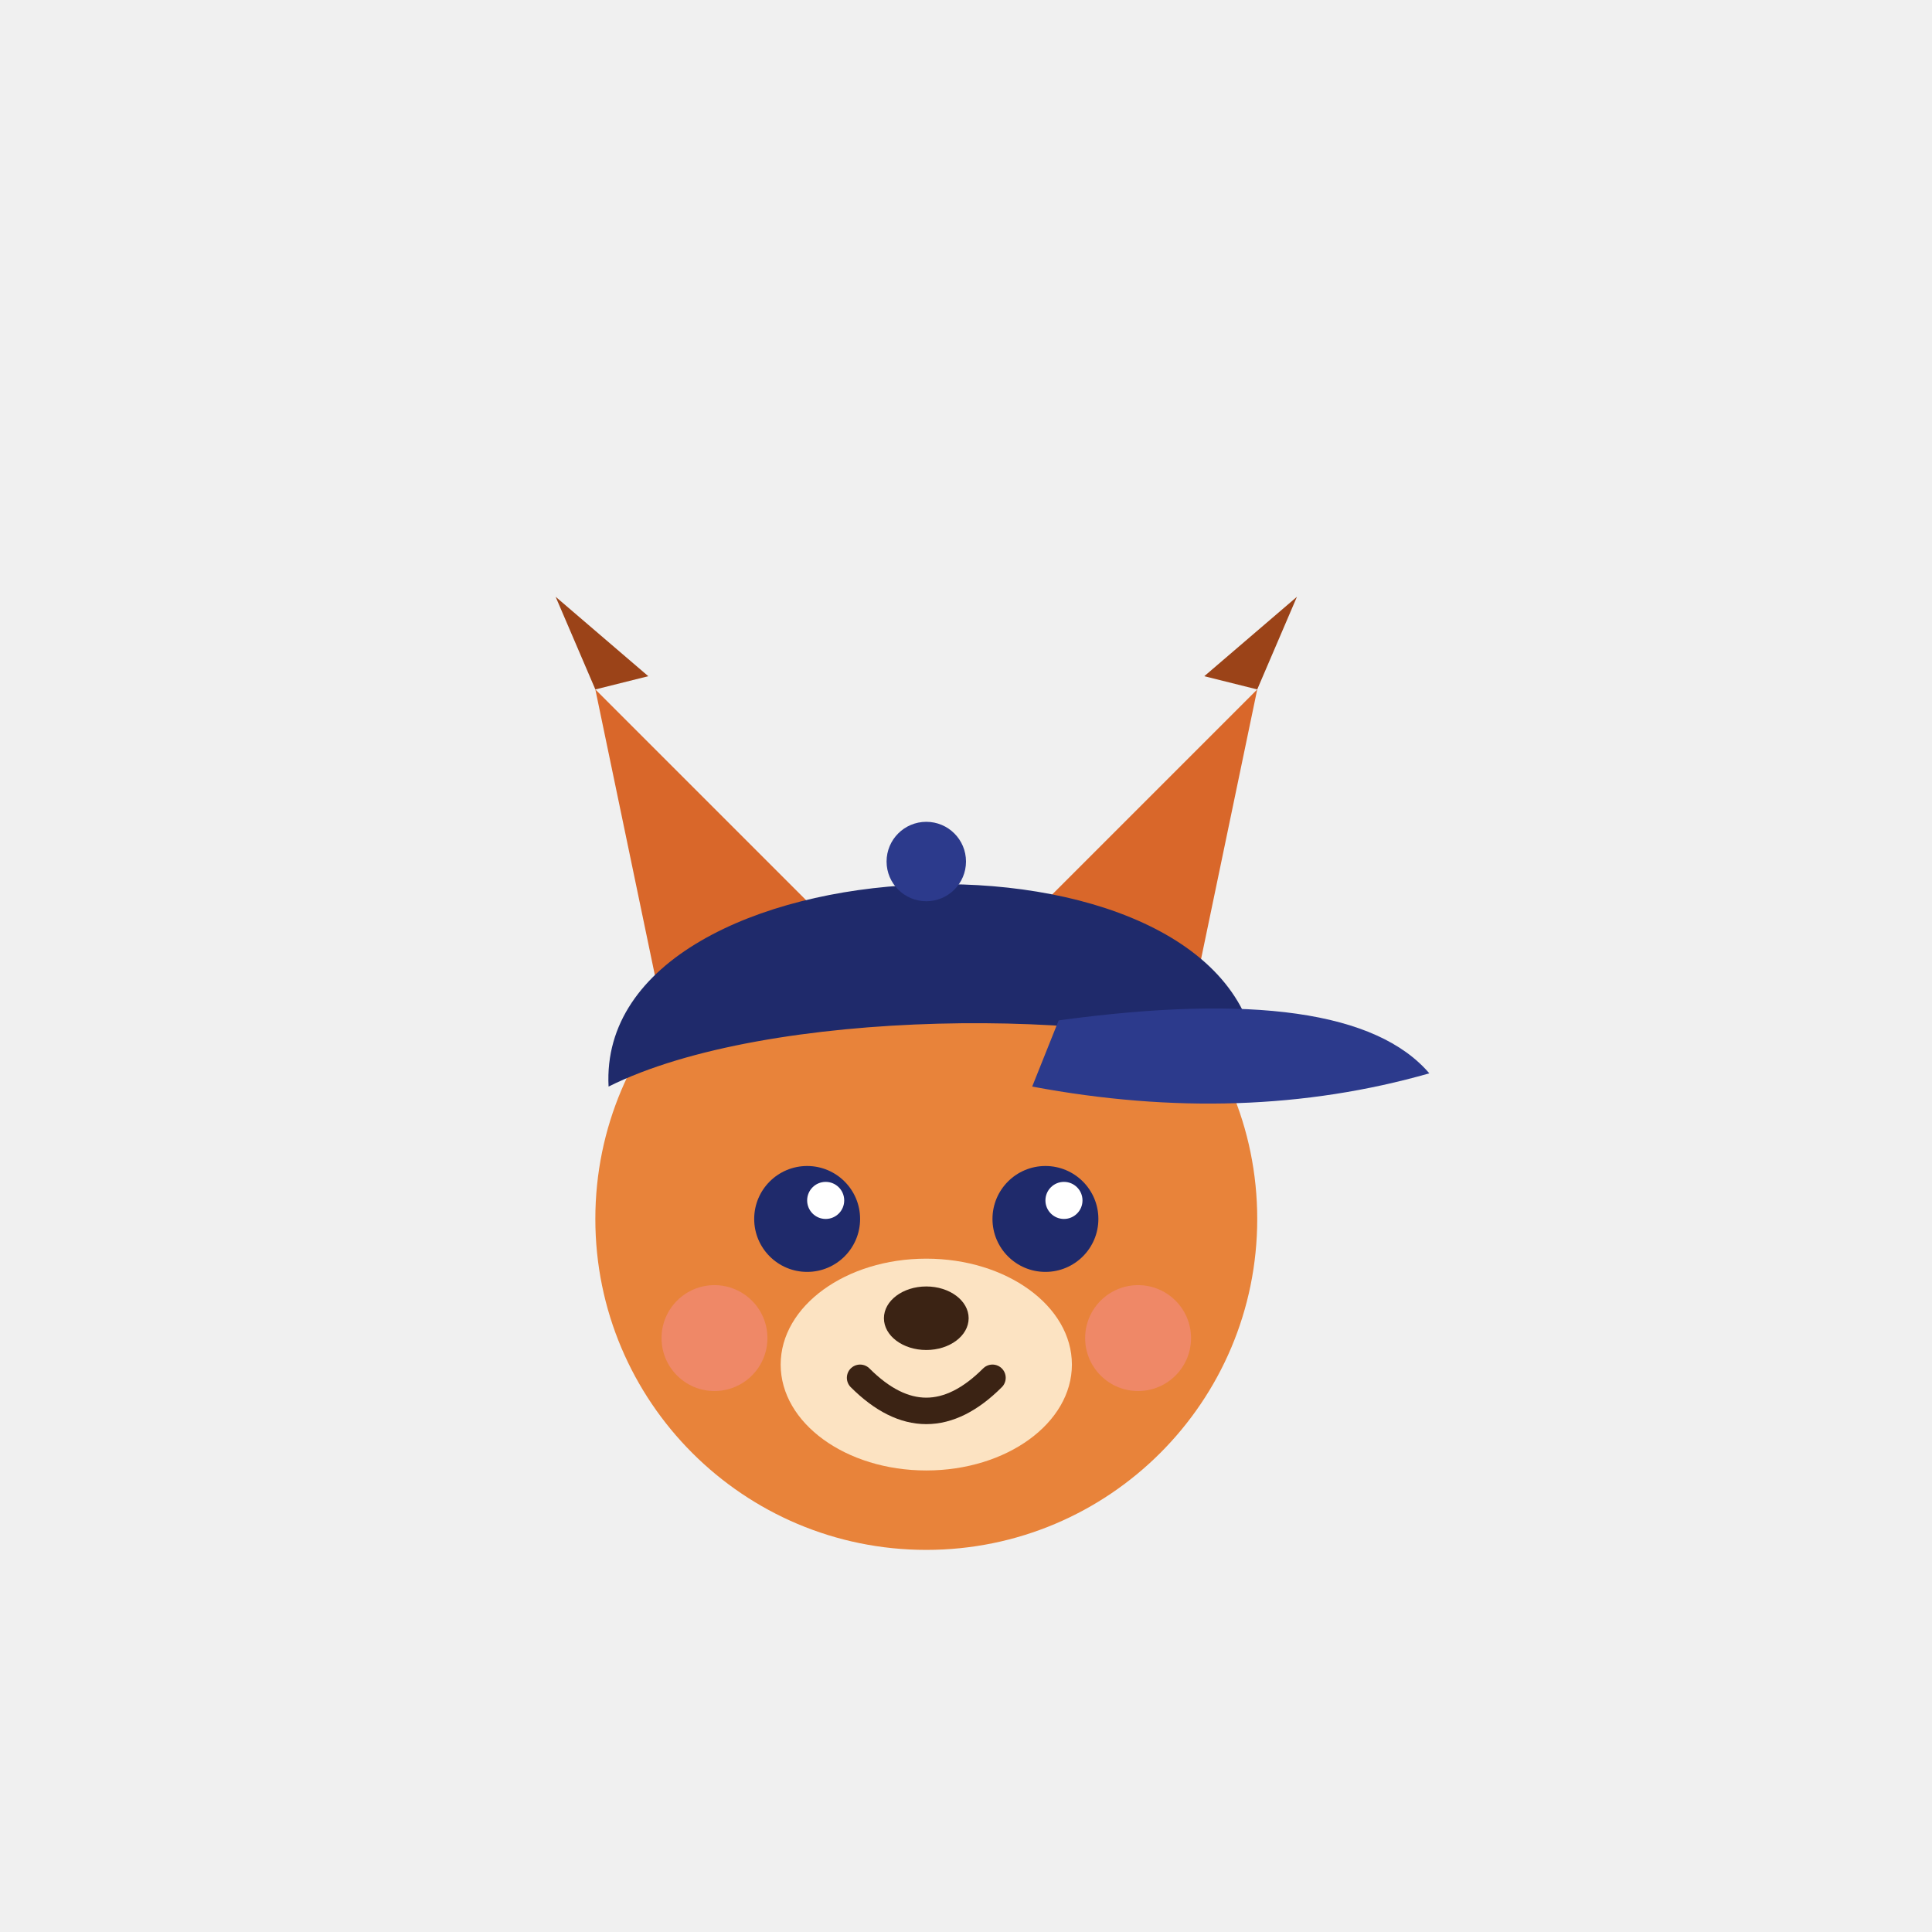
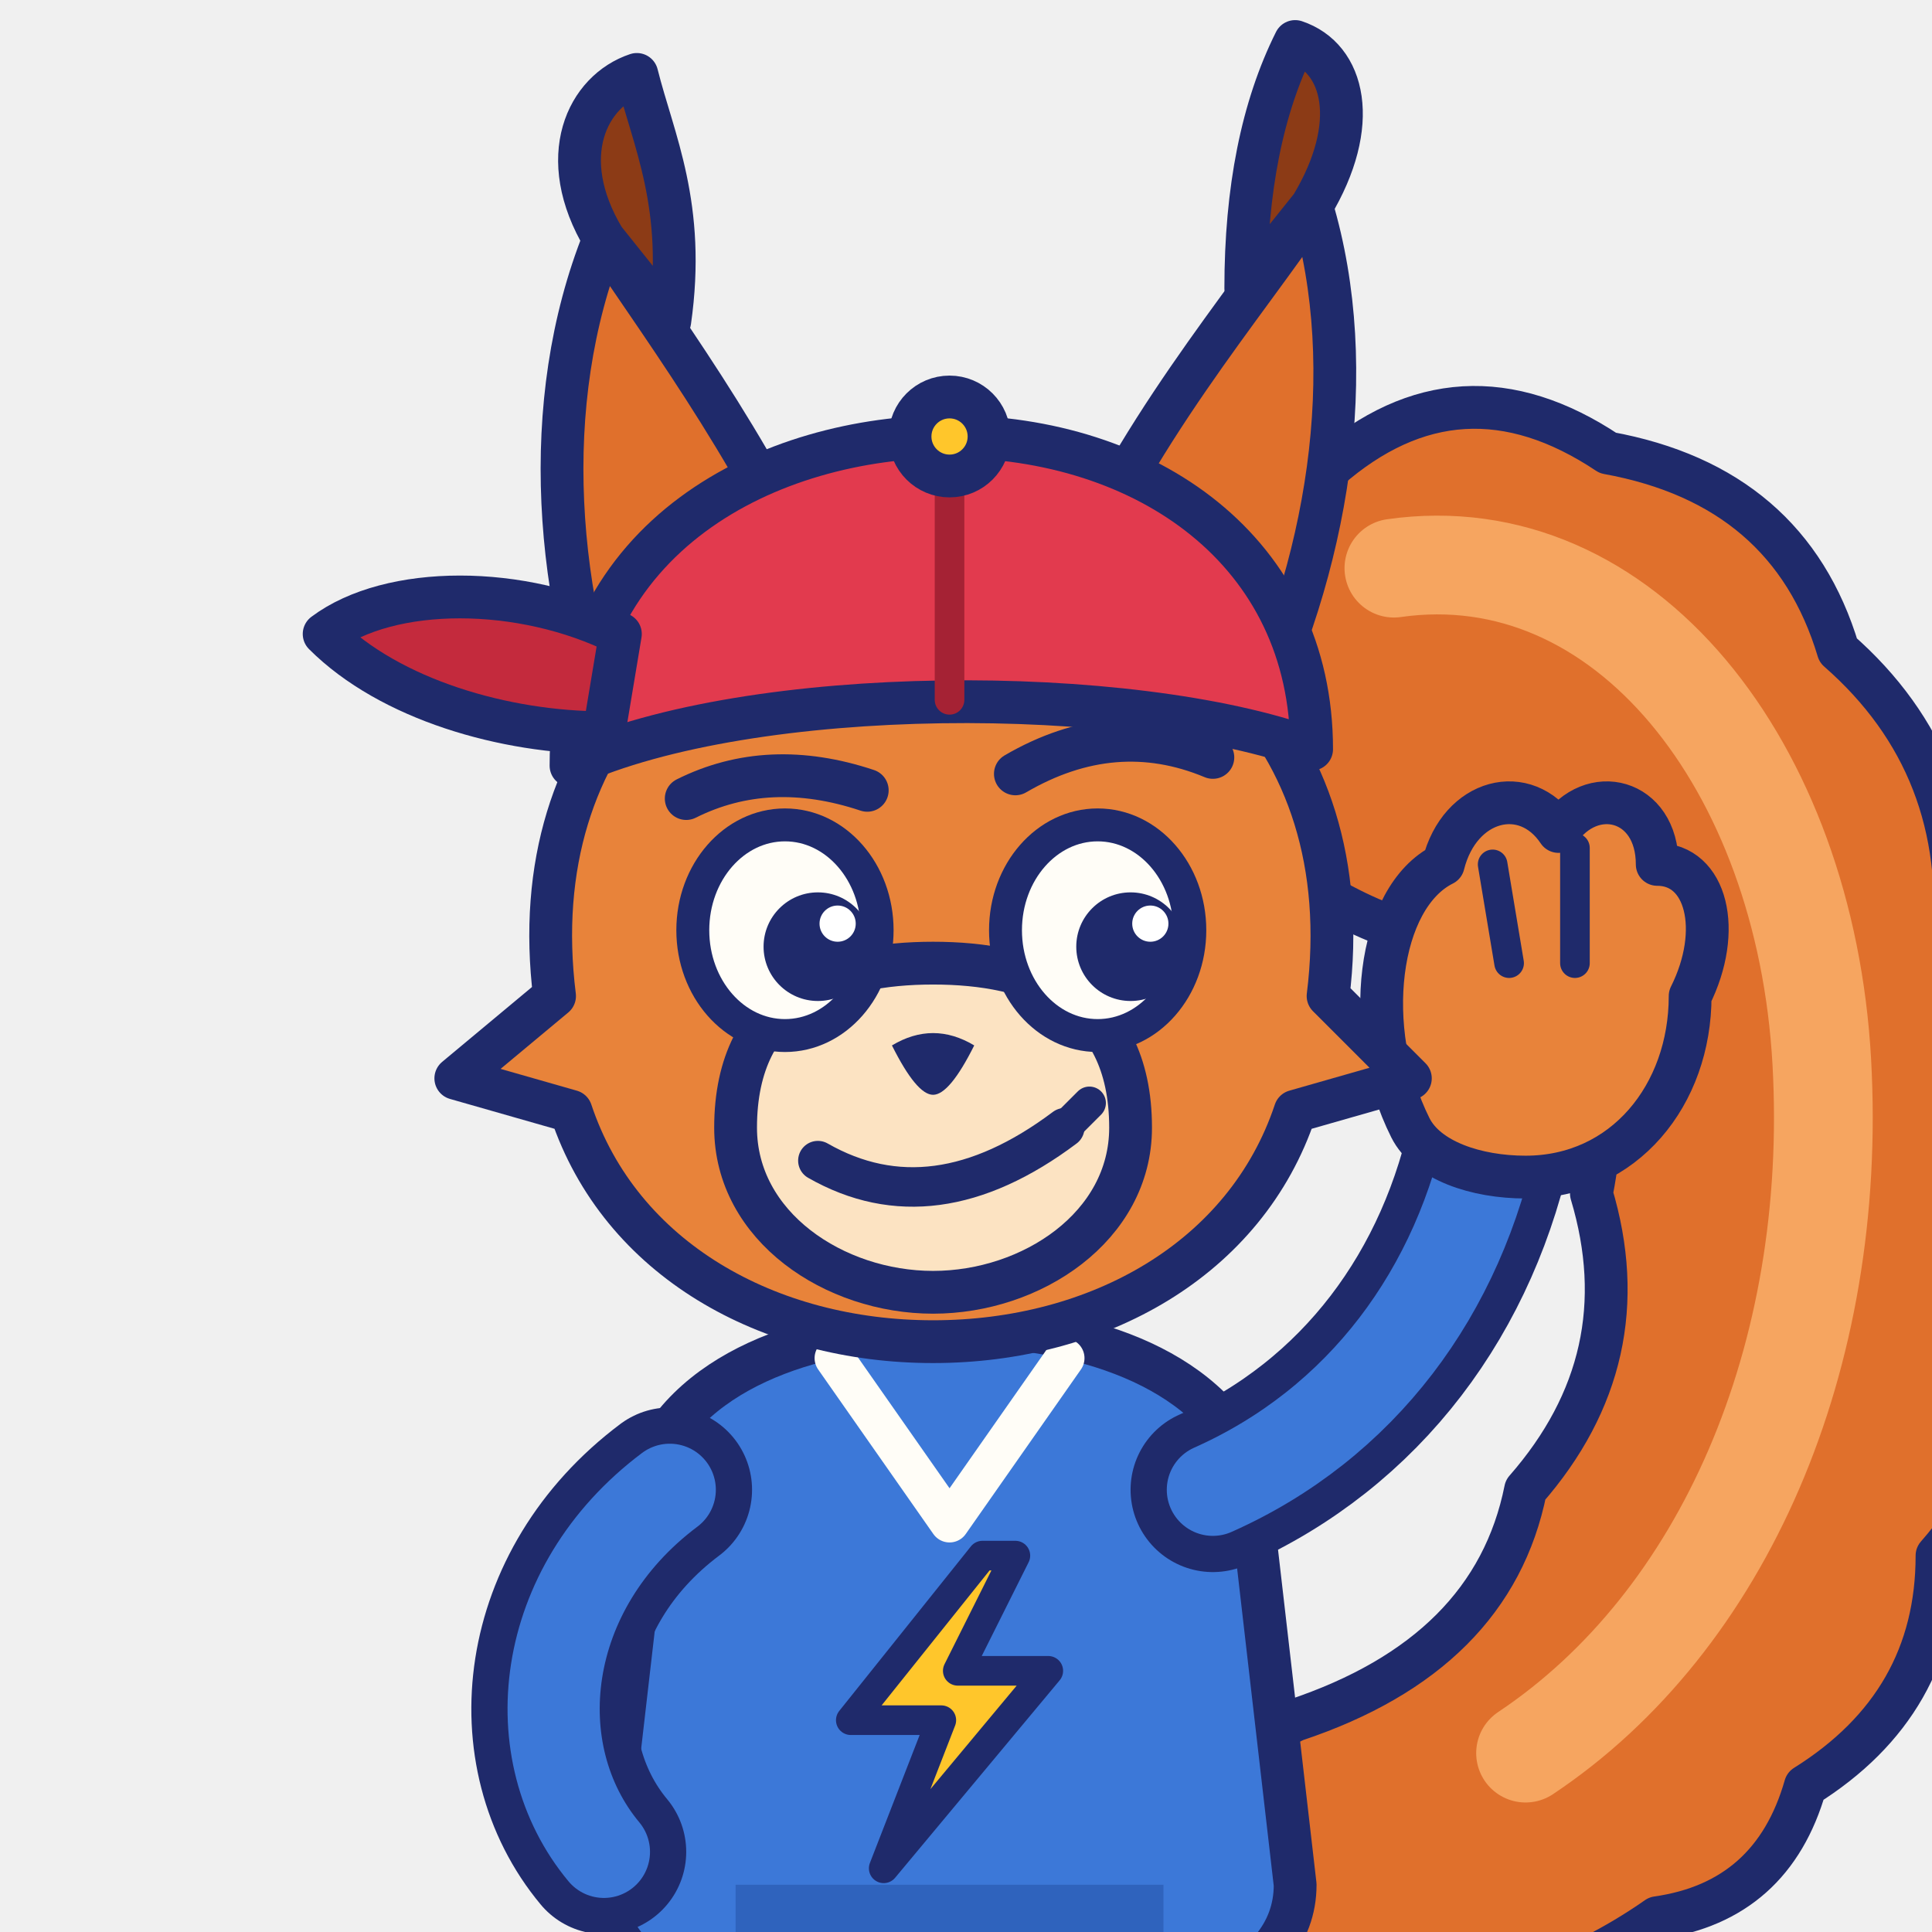
<svg xmlns="http://www.w3.org/2000/svg" viewBox="0 0 108 108">
-   <g transform="translate(54 60) scale(0.74) translate(-53 -45)">
-     <path d="M30 40 L25 16 L42 33 Z" fill="#d9672a" />
-     <path d="M25 16 L22 9 L29 15 Z" fill="#9b4318" />
-     <path d="M70 40 L75 16 L58 33 Z" fill="#d9672a" />
-     <path d="M75 16 L78 9 L71 15 Z" fill="#9b4318" />
-     <circle cx="50" cy="56" r="25" fill="#e8833a" />
-     <path d="M26 46 C25 27 73 25 75 44 C64 40 38 40 26 46 Z" fill="#1f2a6b" />
-     <path d="M60 41 Q82 38 88 45 Q74 49 58 46 Z" fill="#2c3a8c" />
-     <circle cx="50" cy="29" r="3" fill="#2c3a8c" />
-     <ellipse cx="50" cy="67" rx="11" ry="8" fill="#fce3c2" />
-     <circle cx="41" cy="56" r="4" fill="#1f2a6b" />
-     <circle cx="59" cy="56" r="4" fill="#1f2a6b" />
-     <circle cx="42.4" cy="54.6" r="1.4" fill="#fff" />
-     <circle cx="60.4" cy="54.6" r="1.4" fill="#fff" />
-     <ellipse cx="50" cy="63.5" rx="3.2" ry="2.4" fill="#3b2314" />
-     <path d="M45 68 Q50 73 55 68" fill="none" stroke="#3b2314" stroke-width="2" stroke-linecap="round" />
-     <circle cx="34" cy="65" r="4" fill="#f48c8c" opacity="0.55" />
-     <circle cx="66" cy="65" r="4" fill="#f48c8c" opacity="0.55" />
+   <g transform="translate(54 52) scale(0.92) translate(-52 -54)">
+     <g stroke="#1f2a6b" stroke-width="2.6" stroke-linejoin="round" stroke-linecap="round">
+       <path d="M60 118 C70 122 84 121 94 114 Q101 113 103 106 Q111 101 111 92 Q118 84 115 74 Q118 63 112 55 Q113 44 105 37 Q102 27 91 25 Q82 19 74 26 Q66 30 68 40 Q66 48 74 52 Q81 56 86 54 Q92 60 90 70 Q93 80 86 88 Q84 98 72 102 Q64 106 58 104 Z" fill="#e0702c" />
+       <path d="M78 32 C92 30 103 44 104 62 C105 80 98 96 86 104" fill="none" stroke="#f6a560" stroke-width="6" stroke-linecap="round" />
+       <path d="M42 116 L41 128" fill="none" stroke-width="9" stroke="#1f2a6b" />
+       <path d="M42 116 L41 128" fill="none" stroke-width="5" stroke="#c85a22" />
+       <path d="M60 116 L62 128" fill="none" stroke-width="9" stroke="#1f2a6b" />
+       <path d="M60 116 L62 128" fill="none" stroke-width="5" stroke="#c85a22" />
+       <path d="M30 133 C30 126 38 125 44 127 C47 128 48 131 47 134 L31 134 Z" fill="#fffdf7" />
+       <path d="M34 130 L42 129" fill="none" stroke="#e23a4e" stroke-width="2.4" />
+       <path d="M56 134 C55 130 57 127 62 127 C68 126 74 128 74 134 Z" fill="#fffdf7" />
+       <path d="M60 130 L69 130" fill="none" stroke="#e23a4e" stroke-width="2.4" />
+       <path d="M33 86 C36 80 44 78 51 78 C58 78 66 80 69 86 L72 112 C72 118 64 121 51 121 C38 121 30 118 30 112 Z" fill="#3c78d8" />
+       <path d="M38 112 L64 112 L64 118 C58 120 44 120 38 118 Z" fill="#2f63bd" stroke="none" />
+       <path d="M44 80 L51 90 L58 80" fill="none" stroke="#fffdf7" stroke-width="2.4" />
+       <path d="M53 92 L45 102 L50.5 102 L47 111 L57 99 L51.5 99 L55 92 Z" fill="#ffc62b" stroke-width="1.8" />
+       <path d="M34 88 C26 94 25 104 30 110" fill="none" stroke="#1f2a6b" stroke-width="10" />
+       <path d="M34 88 C26 94 25 104 30 110" fill="none" stroke="#3c78d8" stroke-width="5.6" />
+     </g>
+     <g class="arm" stroke="#1f2a6b" stroke-width="2.6" stroke-linejoin="round" stroke-linecap="round">
+       <path d="M67 88 C76 84 82 76 84 66" fill="none" stroke="#1f2a6b" stroke-width="10" />
+       <path d="M67 88 C76 84 82 76 84 66" fill="none" stroke="#3c78d8" stroke-width="5.6" />
+       <path d="M79 66 C76 60 77 52 81 50 C82 46 86 45 88 48 C90 45 94 46 94 50 C97 50 98 54 96 58 C96 64 92 69 86 69 C83 69 80 68 79 66 Z" fill="#e8833a" />
+       <path d="M84 50 L85 56 M89 49 L89 56" fill="none" stroke-width="1.8" />
+     </g>
+     <g stroke="#1f2a6b" stroke-width="2.6" stroke-linejoin="round" stroke-linecap="round">
+       <path d="M31 44 C27 34 26 22 30 12 C34 18 40 26 44 36 Z" fill="#e0702c" />
+       <path d="M30 12 C27 7 29 3 32 2 C33 6 35 10 34 17 Z" fill="#8c3b16" />
+       <path d="M69 42 C74 32 76 20 73 10 C69 16 62 24 58 34 Z" fill="#e0702c" />
+       <path d="M73 10 C76 5 75 1 72 0 C70 4 69 9 69 15 Z" fill="#8c3b16" />
+       <path d="M27 58 C25 42 36 32 50 32 C65 32 76 42 74 58 L79 63 L72 65 C69 74 60 79 50 79 C40 79 31 74 28 65 L21 63 Z" fill="#e8833a" />
+       <path d="M28 44 C28 30 40 24 51 24 C63 24 73 31 73 43 C62 39 39 39 28 44 Z" fill="#e23a4e" />
+       <path d="M30 42 C24 42 17 40 13 36 C17 33 25 33 31 36 Z" fill="#c42a3d" />
+       <path d="M51 24 L51 40" fill="none" stroke-width="1.8" stroke="#a52234" />
+       <circle cx="51" cy="24" r="2.4" fill="#ffc62b" />
+       <path d="M38 66 C38 58 44 56 50 56 C56 56 62 58 62 66 C62 72 56 76 50 76 C44 76 38 72 38 66 Z" fill="#fce3c2" />
+     </g>
+     <g stroke-linecap="round">
+       <ellipse cx="41" cy="54" rx="5.6" ry="6.4" fill="#fffdf7" stroke="#1f2a6b" stroke-width="2" />
+       <ellipse cx="60" cy="54" rx="5.6" ry="6.4" fill="#fffdf7" stroke="#1f2a6b" stroke-width="2" />
+       <circle cx="43" cy="55" r="3.3" fill="#1f2a6b" />
+       <circle cx="62" cy="55" r="3.3" fill="#1f2a6b" />
+       <circle cx="44.2" cy="53.6" r="1.1" fill="#fff" />
+       <circle cx="63.2" cy="53.6" r="1.1" fill="#fff" />
+       <path d="M35 46 Q40 43.5 46 45.5" fill="none" stroke="#1f2a6b" stroke-width="2.6" />
+       <path d="M55 44.5 Q61 41 67 43.5" fill="none" stroke="#1f2a6b" stroke-width="2.6" />
+       <path d="M47.5 61 Q50 59.5 52.5 61 Q51 64 50 64 Q49 64 47.5 61 Z" fill="#1f2a6b" />
+       <path d="M43 68 Q50 72 58 66" fill="none" stroke="#1f2a6b" stroke-width="2.4" />
+       <path d="M58 66 L59.5 64.5" fill="none" stroke="#1f2a6b" stroke-width="2" />
+     </g>
  </g>
</svg>
